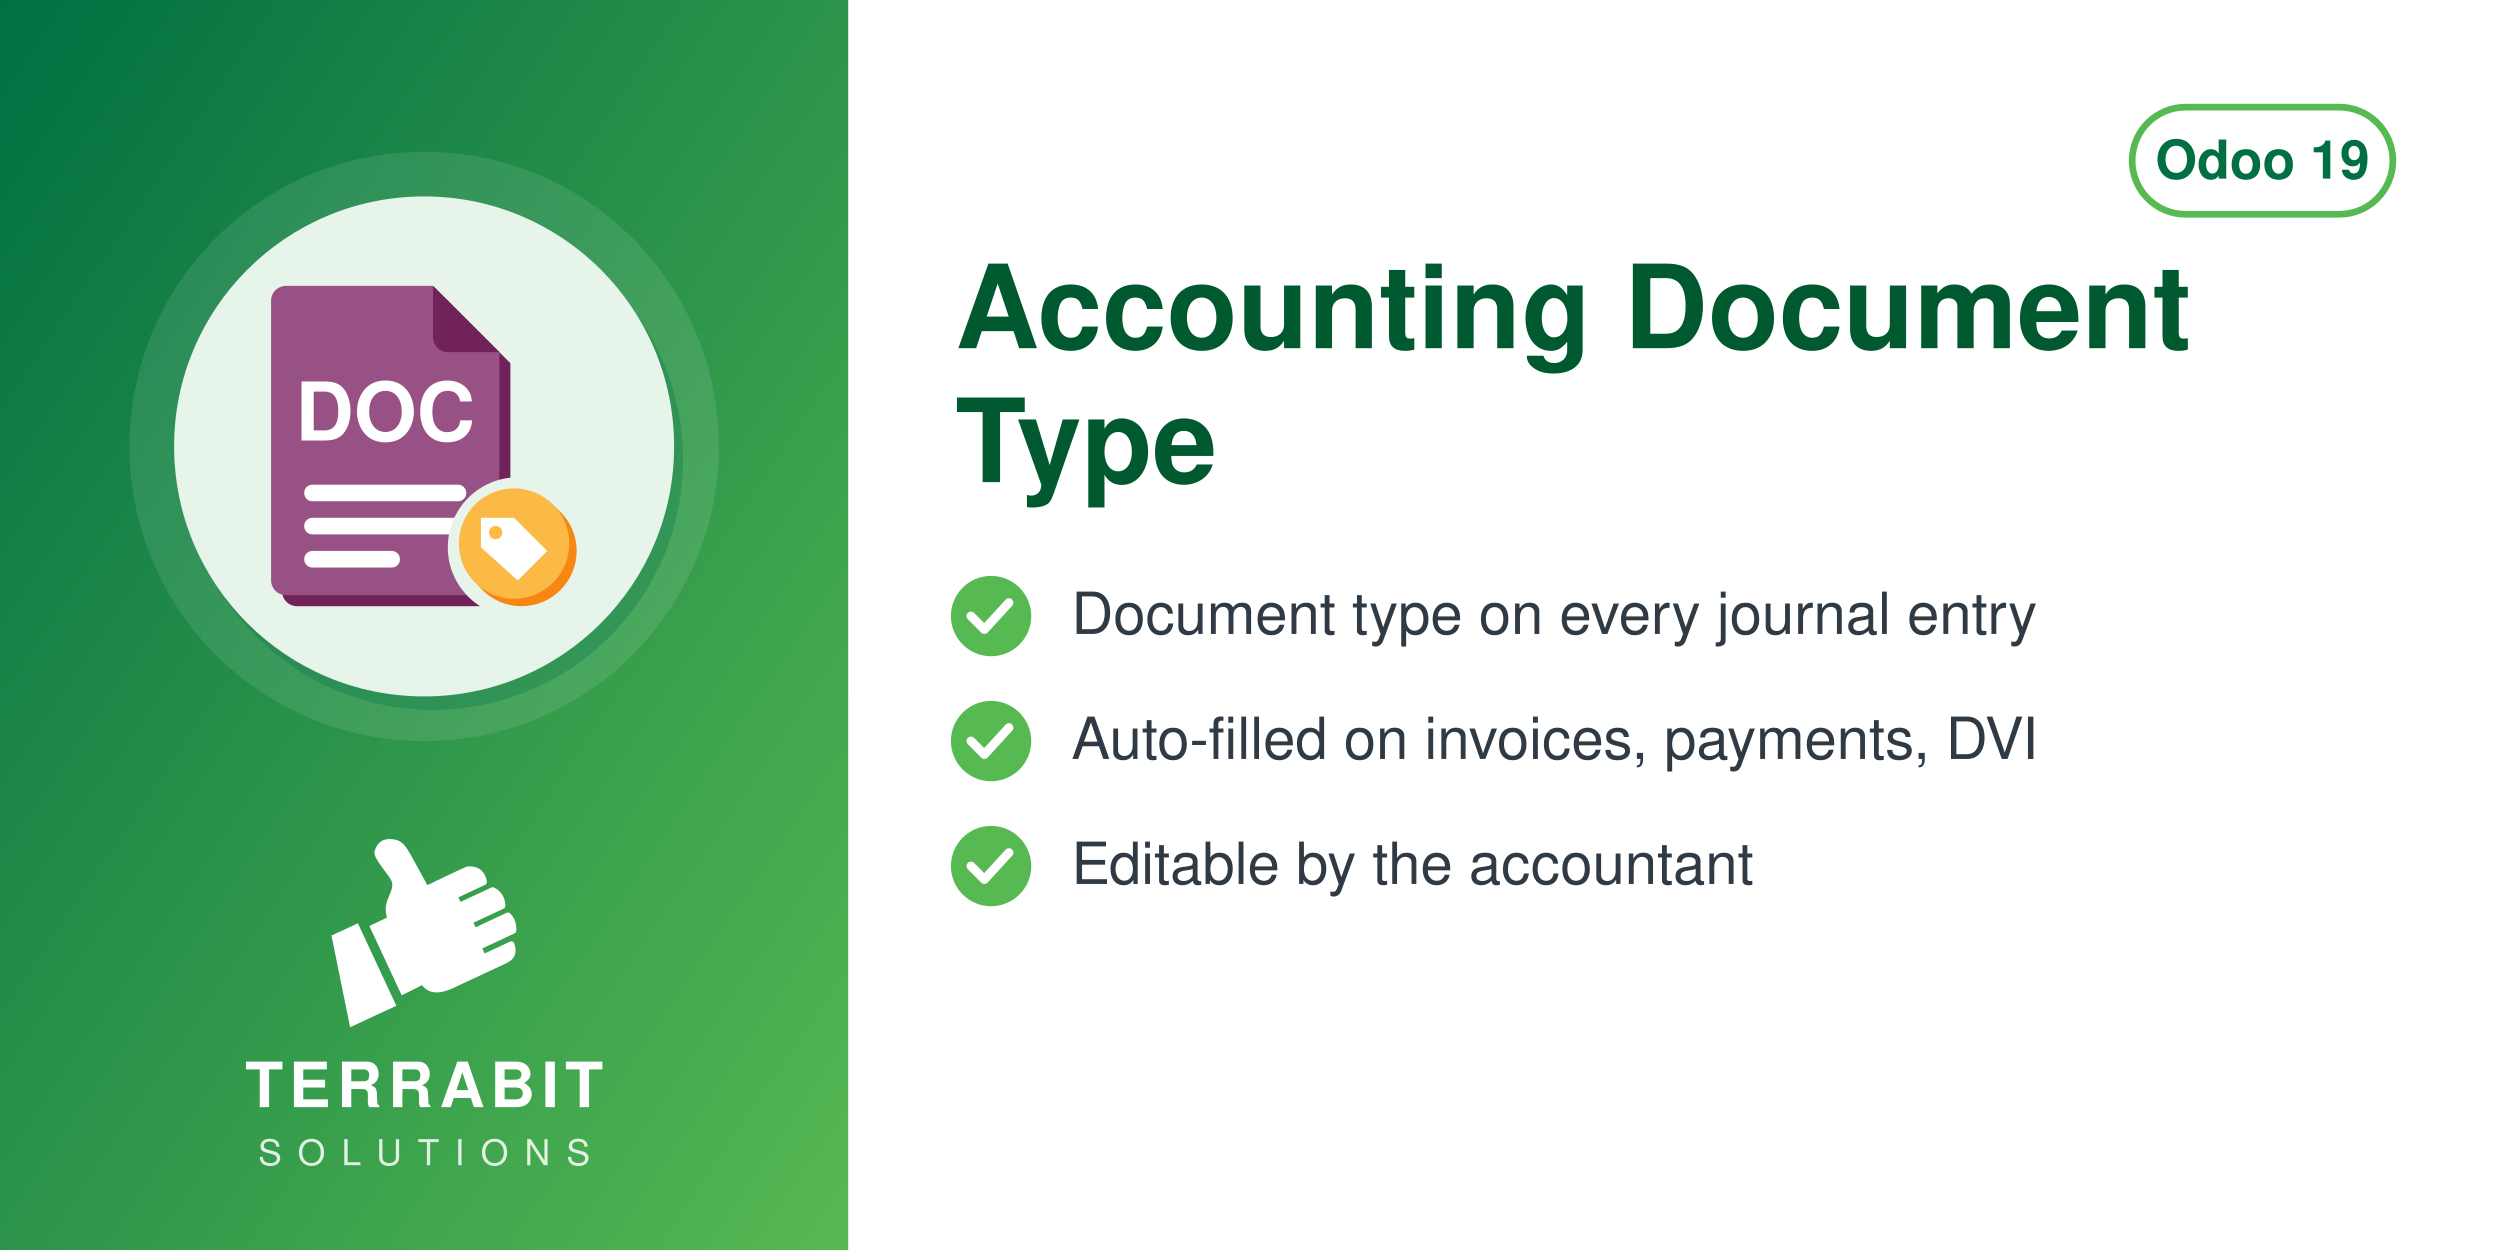
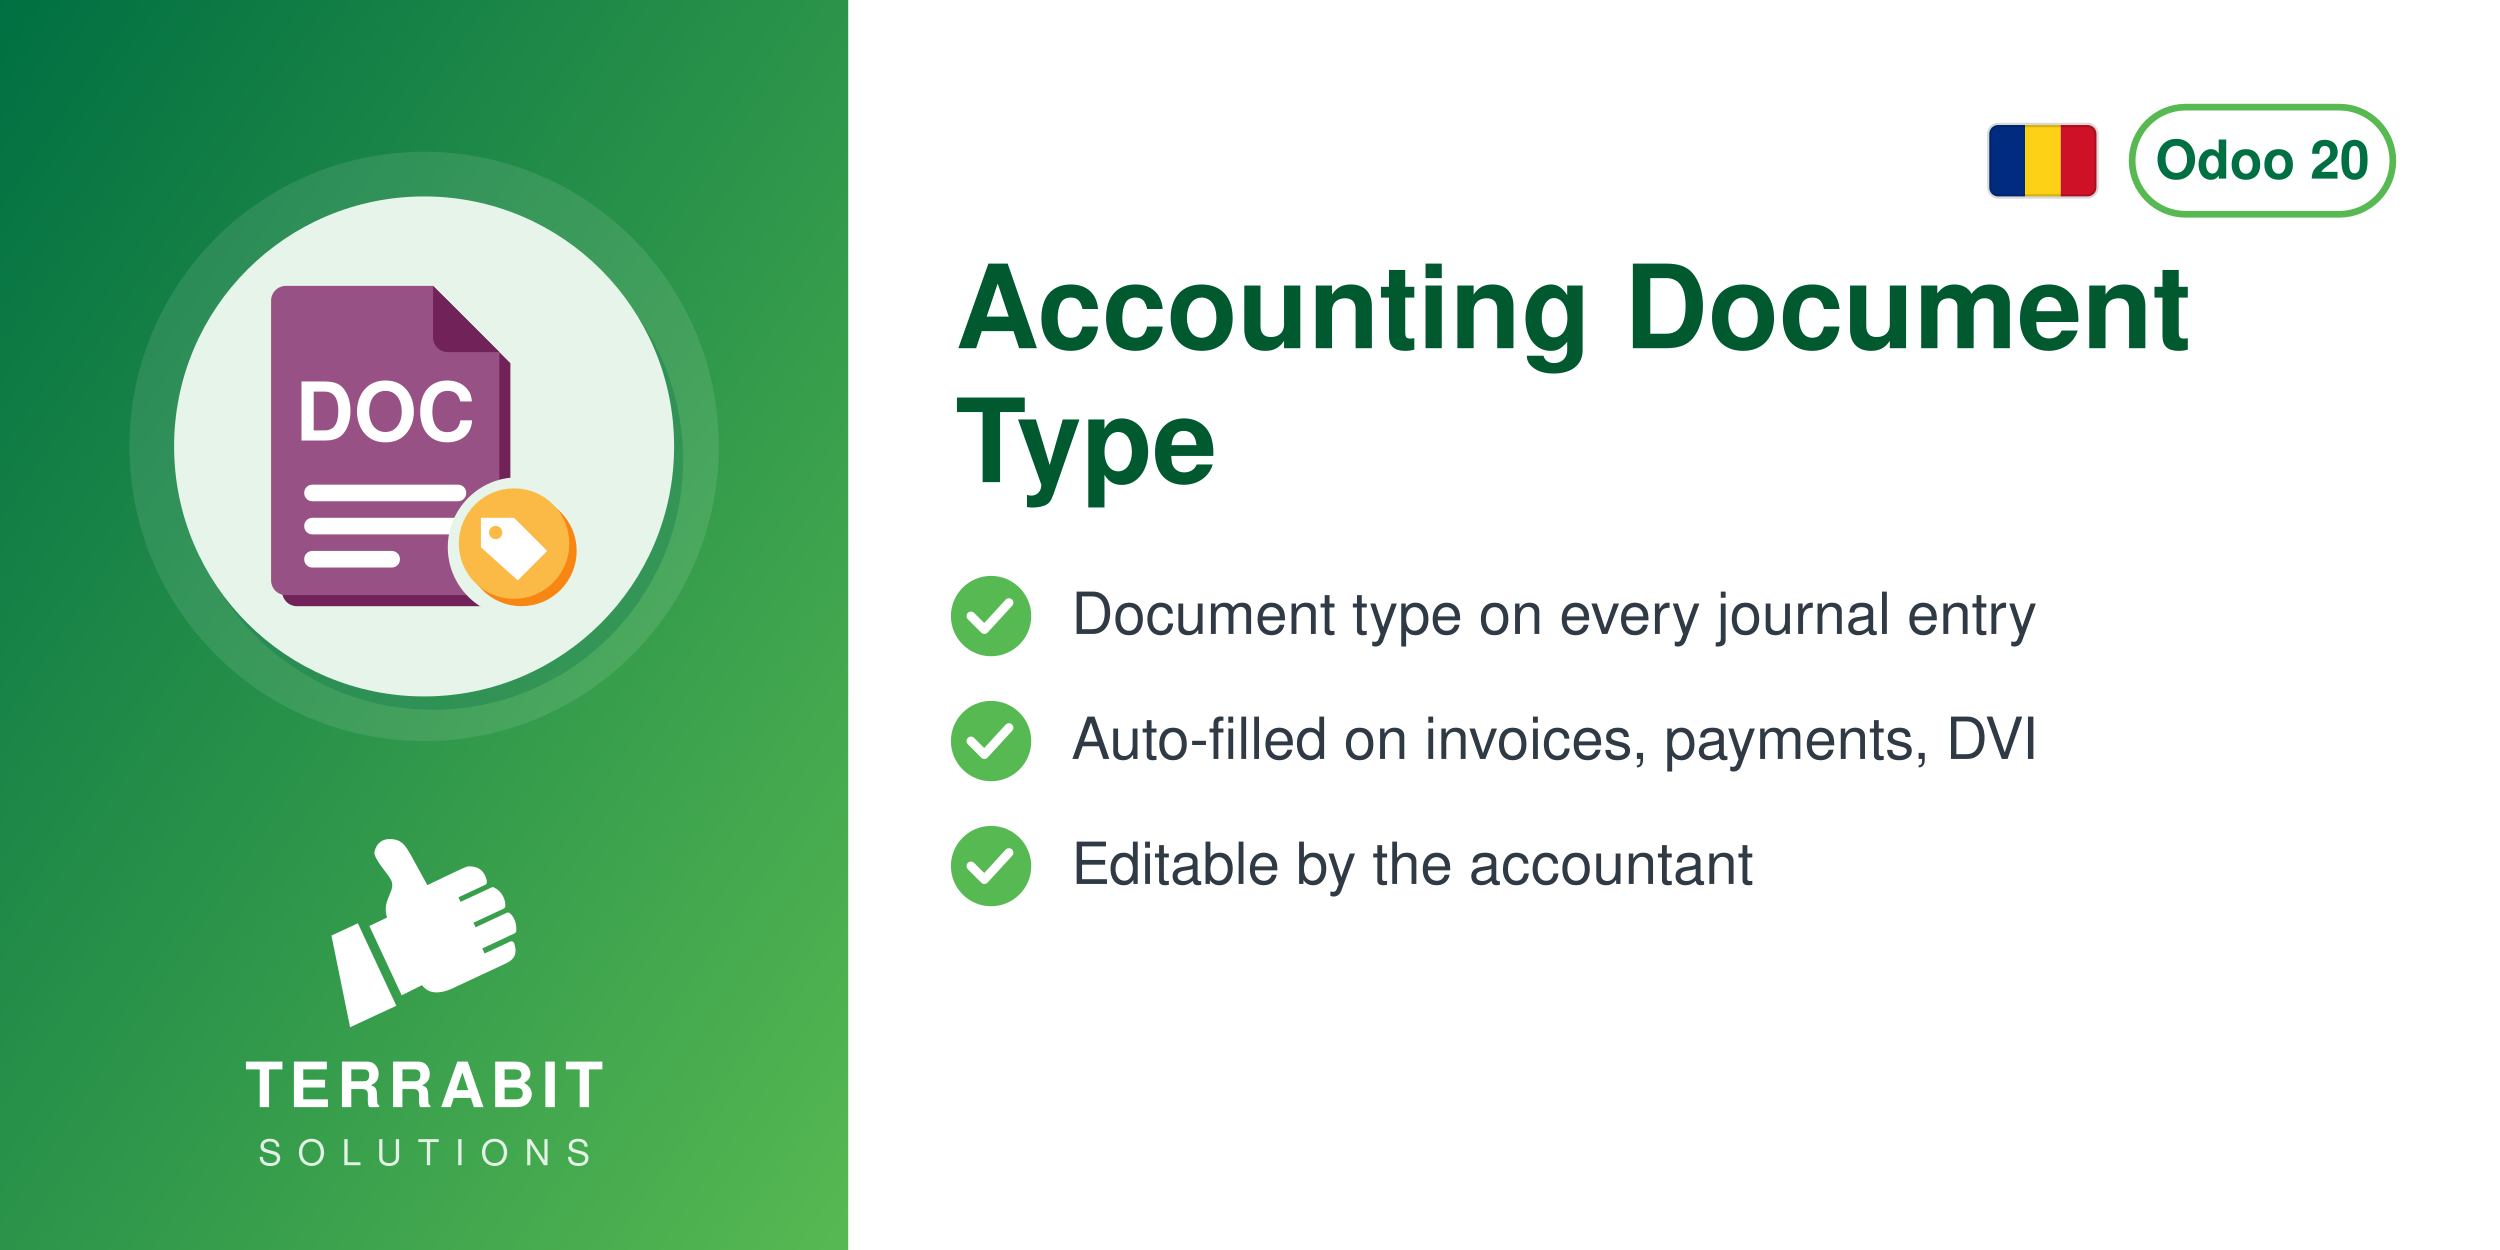
<svg xmlns="http://www.w3.org/2000/svg" width="560" height="280" viewBox="0 0 560 280">
  <defs>
    <linearGradient id="g" x1="0" y1="0" x2="1" y2="1">
      <stop offset="0" stop-color="#006F42" />
      <stop offset="1" stop-color="#57B952" />
    </linearGradient>
  </defs>
  <rect width="560" height="280" fill="#FFFFFF" />
  <rect width="190" height="280" fill="url(#g)" />
  <circle cx="95.0" cy="100" r="66" fill="white" opacity="0.10" />
  <circle cx="97.0" cy="103" r="56" fill="#006F42" opacity="0.30" />
  <circle cx="95.0" cy="100" r="56" fill="#E6F4EA" />
  <svg x="54.0" y="59.0" width="82" height="82" viewBox="0 0 100 100" preserveAspectRatio="xMidYMid meet">
    <g transform="translate(-1.86,0.11) scale(1.0057)">
      <defs>
        <mask id="mi-cut" maskUnits="userSpaceOnUse" x="-20" y="-20" width="140" height="140">
          <rect x="-20" y="-20" width="140" height="140" fill="#fff" />
          <circle cx="77" cy="77" r="19" fill="#000" />
        </mask>
      </defs>
      <g mask="url(#mi-cut)">
        <g transform="translate(3,3)" fill="#712258">
          <path d="M14,6 h40 l18,18 v62 a4,4 0 0 1 -4,4 h-54 a4,4 0 0 1 -4,-4 v-76 a4,4 0 0 1 4,-4z" />
        </g>
        <g fill="#985184">
          <path d="M14,6 h40 l18,18 v62 a4,4 0 0 1 -4,4 h-54 a4,4 0 0 1 -4,-4 v-76 a4,4 0 0 1 4,-4z" />
        </g>
        <path d="M54,6 v14 a4,4 0 0 0 4,4 h14z" fill="#712258" />
        <text x="41" y="48" font-family="Helvetica, Arial, sans-serif" font-weight="bold" font-size="22" fill="#FFFFFF" text-anchor="middle">DOC</text>
        <rect x="19" y="60" width="44" height="4.5" rx="2.2" fill="#FFFFFF" />
        <rect x="19" y="69" width="44" height="4.5" rx="2.2" fill="#FFFFFF" />
        <rect x="19" y="78" width="26" height="4.5" rx="2.2" fill="#FFFFFF" />
      </g>
      <circle cx="78" cy="78" r="15" fill="#F78613" />
      <circle cx="76" cy="76" r="15" fill="#FBB945" />
      <path d="M67,69 h9 l9,9 l-8,8 l-10,-9z" fill="#FFFFFF" />
      <circle cx="71" cy="73" r="1.8" fill="#FBB945" />
    </g>
  </svg>
  <svg x="72.0" y="186" width="46" height="46" viewBox="4045 2535 3400 3400" preserveAspectRatio="xMidYMid meet">
    <path fill="#FFFFFF" d="M4648.32 4073.59l636.59 1365.17 -765.09 355.96 -308.63 -1517.87 437.13 -203.26zm725.61 1192.32l336.75 -167.88c105.65,140.85 282.69,170.72 576.82,18.8l819.92 -382.33c181.4,-90.13 164.26,-214.57 130.07,-328.43 -4.28,-14.25 -13.68,-24.81 -27.34,-30.7 -13.67,-5.89 -27.61,-5.11 -41.09,1.18l-422.32 196.93 -39.04 -83.72 538.07 -250.91c16.64,-7.76 24.7,-27.69 25.58,-46.04 6.48,-134.33 -44.36,-230.89 -105.84,-285.23 -15.2,-13.44 -35.71,-15.59 -54.12,-7l-513.92 239.64 -35.6 -76.34 506.31 -236.1c17.69,-8.25 22.52,-36.93 21.83,-56.45 -4.1,-117.31 -67.62,-232.74 -187.72,-290.66 -13.94,-6.72 -28.64,-6.36 -42.69,0.19l-511.21 238.38 -35.37 -75.86 448.98 -209.36c20.44,-9.53 25.81,-42.28 21.02,-64.32 -41.02,-189.07 -167.92,-247.8 -318.14,-237.87 -29.39,1.94 -589.86,273.16 -665.95,310.54l-281.84 -513.57c-59.06,-93.13 -112.7,-221.7 -276.47,-245.13 -211.24,-30.22 -291.56,94.38 -316.89,203.13 -25.32,108.75 223.84,365.99 276.05,473.69 85.52,184.27 -161.86,318.11 -68.41,617.99l-292.54 139.94 535.09 1147.51z" />
  </svg>
  <text x="95.0" y="248" text-anchor="middle" font-family="Helvetica,Arial,sans-serif" font-size="14" font-weight="800" letter-spacing="1.4" fill="white">TERRABIT</text>
  <text x="95.0" y="261" text-anchor="middle" font-family="Helvetica,Arial,sans-serif" font-size="8" font-weight="500" letter-spacing="3.6" fill="white" opacity="0.85">SOLUTIONS</text>
  <g>
    <rect x="477.6" y="24" width="58.4" height="24" rx="12" fill="none" stroke="#57B952" stroke-width="1.5" />
-     <text x="506.8" y="40" text-anchor="middle" font-family="Helvetica,Arial,sans-serif" font-size="12" font-weight="700" fill="#006F42">Odoo 19</text>
+     <text x="506.8" y="40" text-anchor="middle" font-family="Helvetica,Arial,sans-serif" font-size="12" font-weight="700" fill="#006F42">Odoo 20</text>
+   </g>
+   <g>
+     <clipPath id="ro-flag">
+       <rect x="445.6" y="28.0" width="24" height="16" rx="2" />
+     </clipPath>
+     <g clip-path="url(#ro-flag)">
+       <rect x="445.6" y="28.0" width="8.0" height="16" fill="#002B7F" />
+       <rect x="453.6" y="28.0" width="8.0" height="16" fill="#FCD116" />
+       <rect x="461.6" y="28.0" width="8.0" height="16" fill="#CE1126" />
+     </g>
+     <rect x="445.6" y="28.0" width="24" height="16" rx="2" fill="none" stroke="#000000" stroke-opacity="0.15" stroke-width="1" />
  </g>
  <text x="214" y="78" font-family="Helvetica,Arial,sans-serif" font-size="26" font-weight="700" fill="#00592F">Accounting Document</text>
  <text x="214" y="108" font-family="Helvetica,Arial,sans-serif" font-size="26" font-weight="700" fill="#00592F">Type</text>
  <circle cx="222" cy="138" r="9" fill="#57B952" />
  <path d="M217.5 138 l3 3 l5.5 -6" fill="none" stroke="white" stroke-width="2" stroke-linecap="round" stroke-linejoin="round" />
  <text x="240" y="142" font-family="Helvetica,Arial,sans-serif" font-size="13" fill="#2F3A45">Document type on every journal entry</text>
  <circle cx="222" cy="166" r="9" fill="#57B952" />
  <path d="M217.5 166 l3 3 l5.5 -6" fill="none" stroke="white" stroke-width="2" stroke-linecap="round" stroke-linejoin="round" />
  <text x="240" y="170" font-family="Helvetica,Arial,sans-serif" font-size="13" fill="#2F3A45">Auto-filled on invoices, payments, DVI</text>
  <circle cx="222" cy="194" r="9" fill="#57B952" />
  <path d="M217.5 194 l3 3 l5.5 -6" fill="none" stroke="white" stroke-width="2" stroke-linecap="round" stroke-linejoin="round" />
  <text x="240" y="198" font-family="Helvetica,Arial,sans-serif" font-size="13" fill="#2F3A45">Editable by the accountant</text>
</svg>
